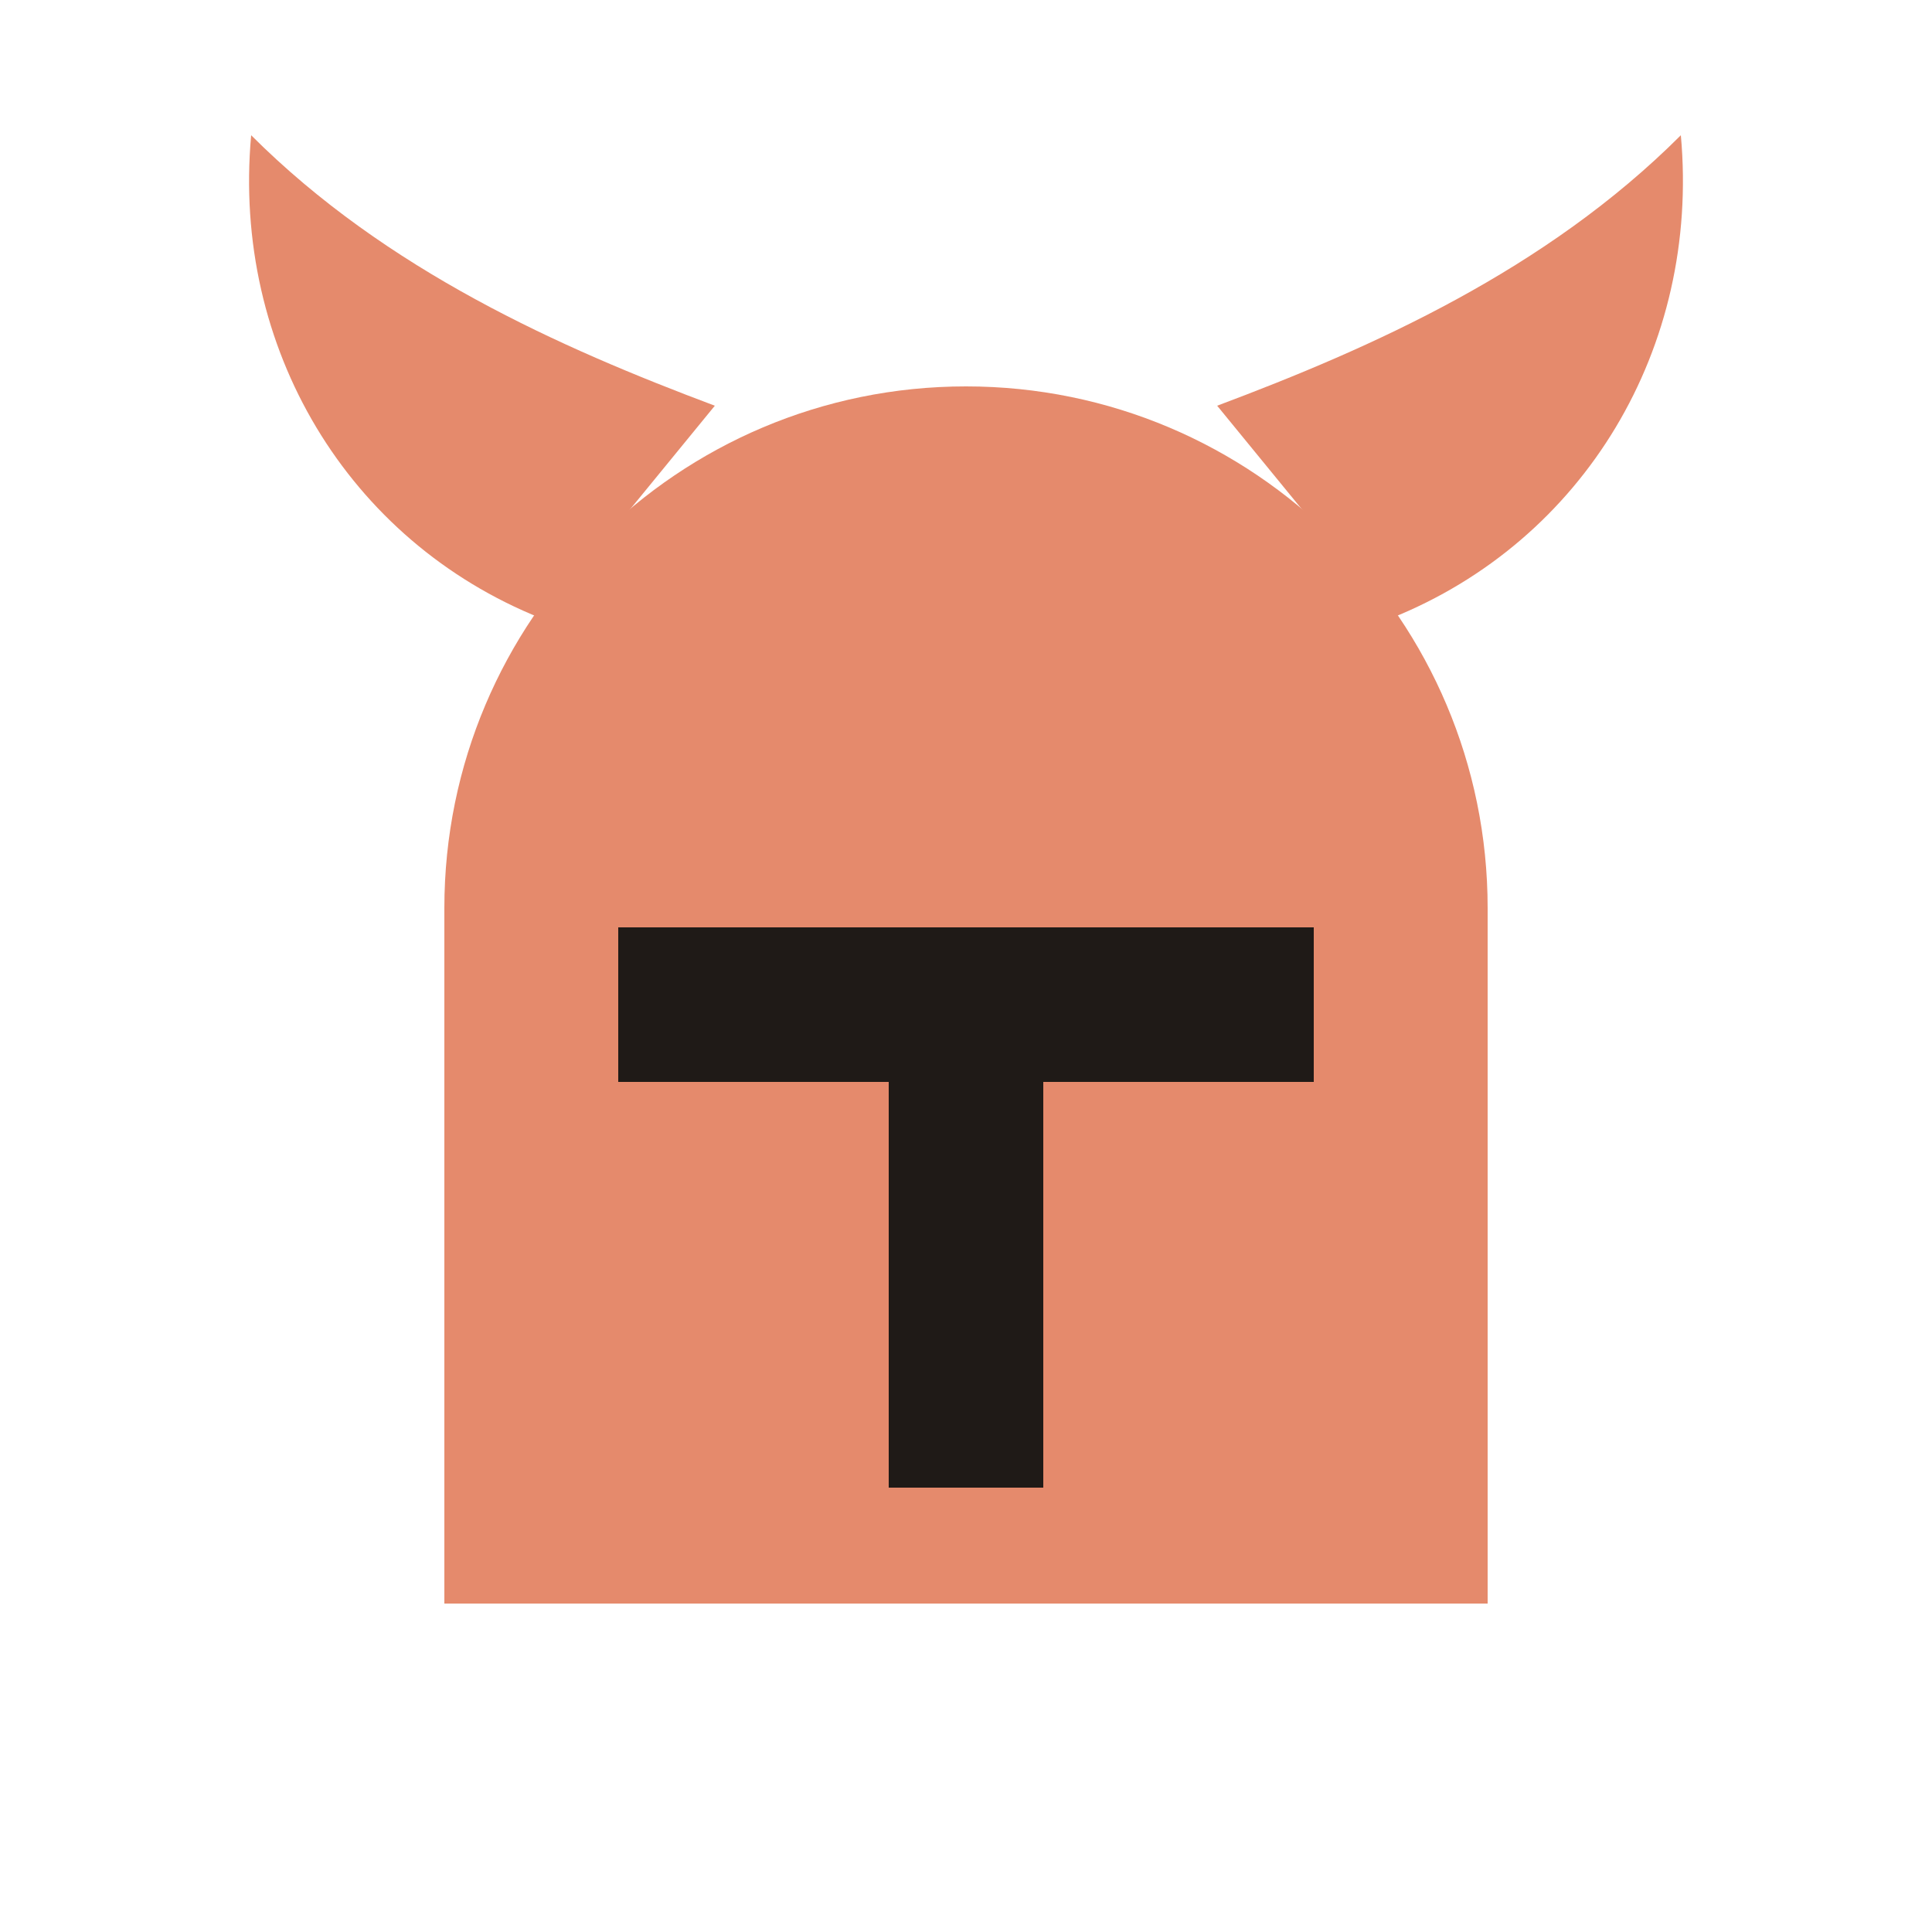
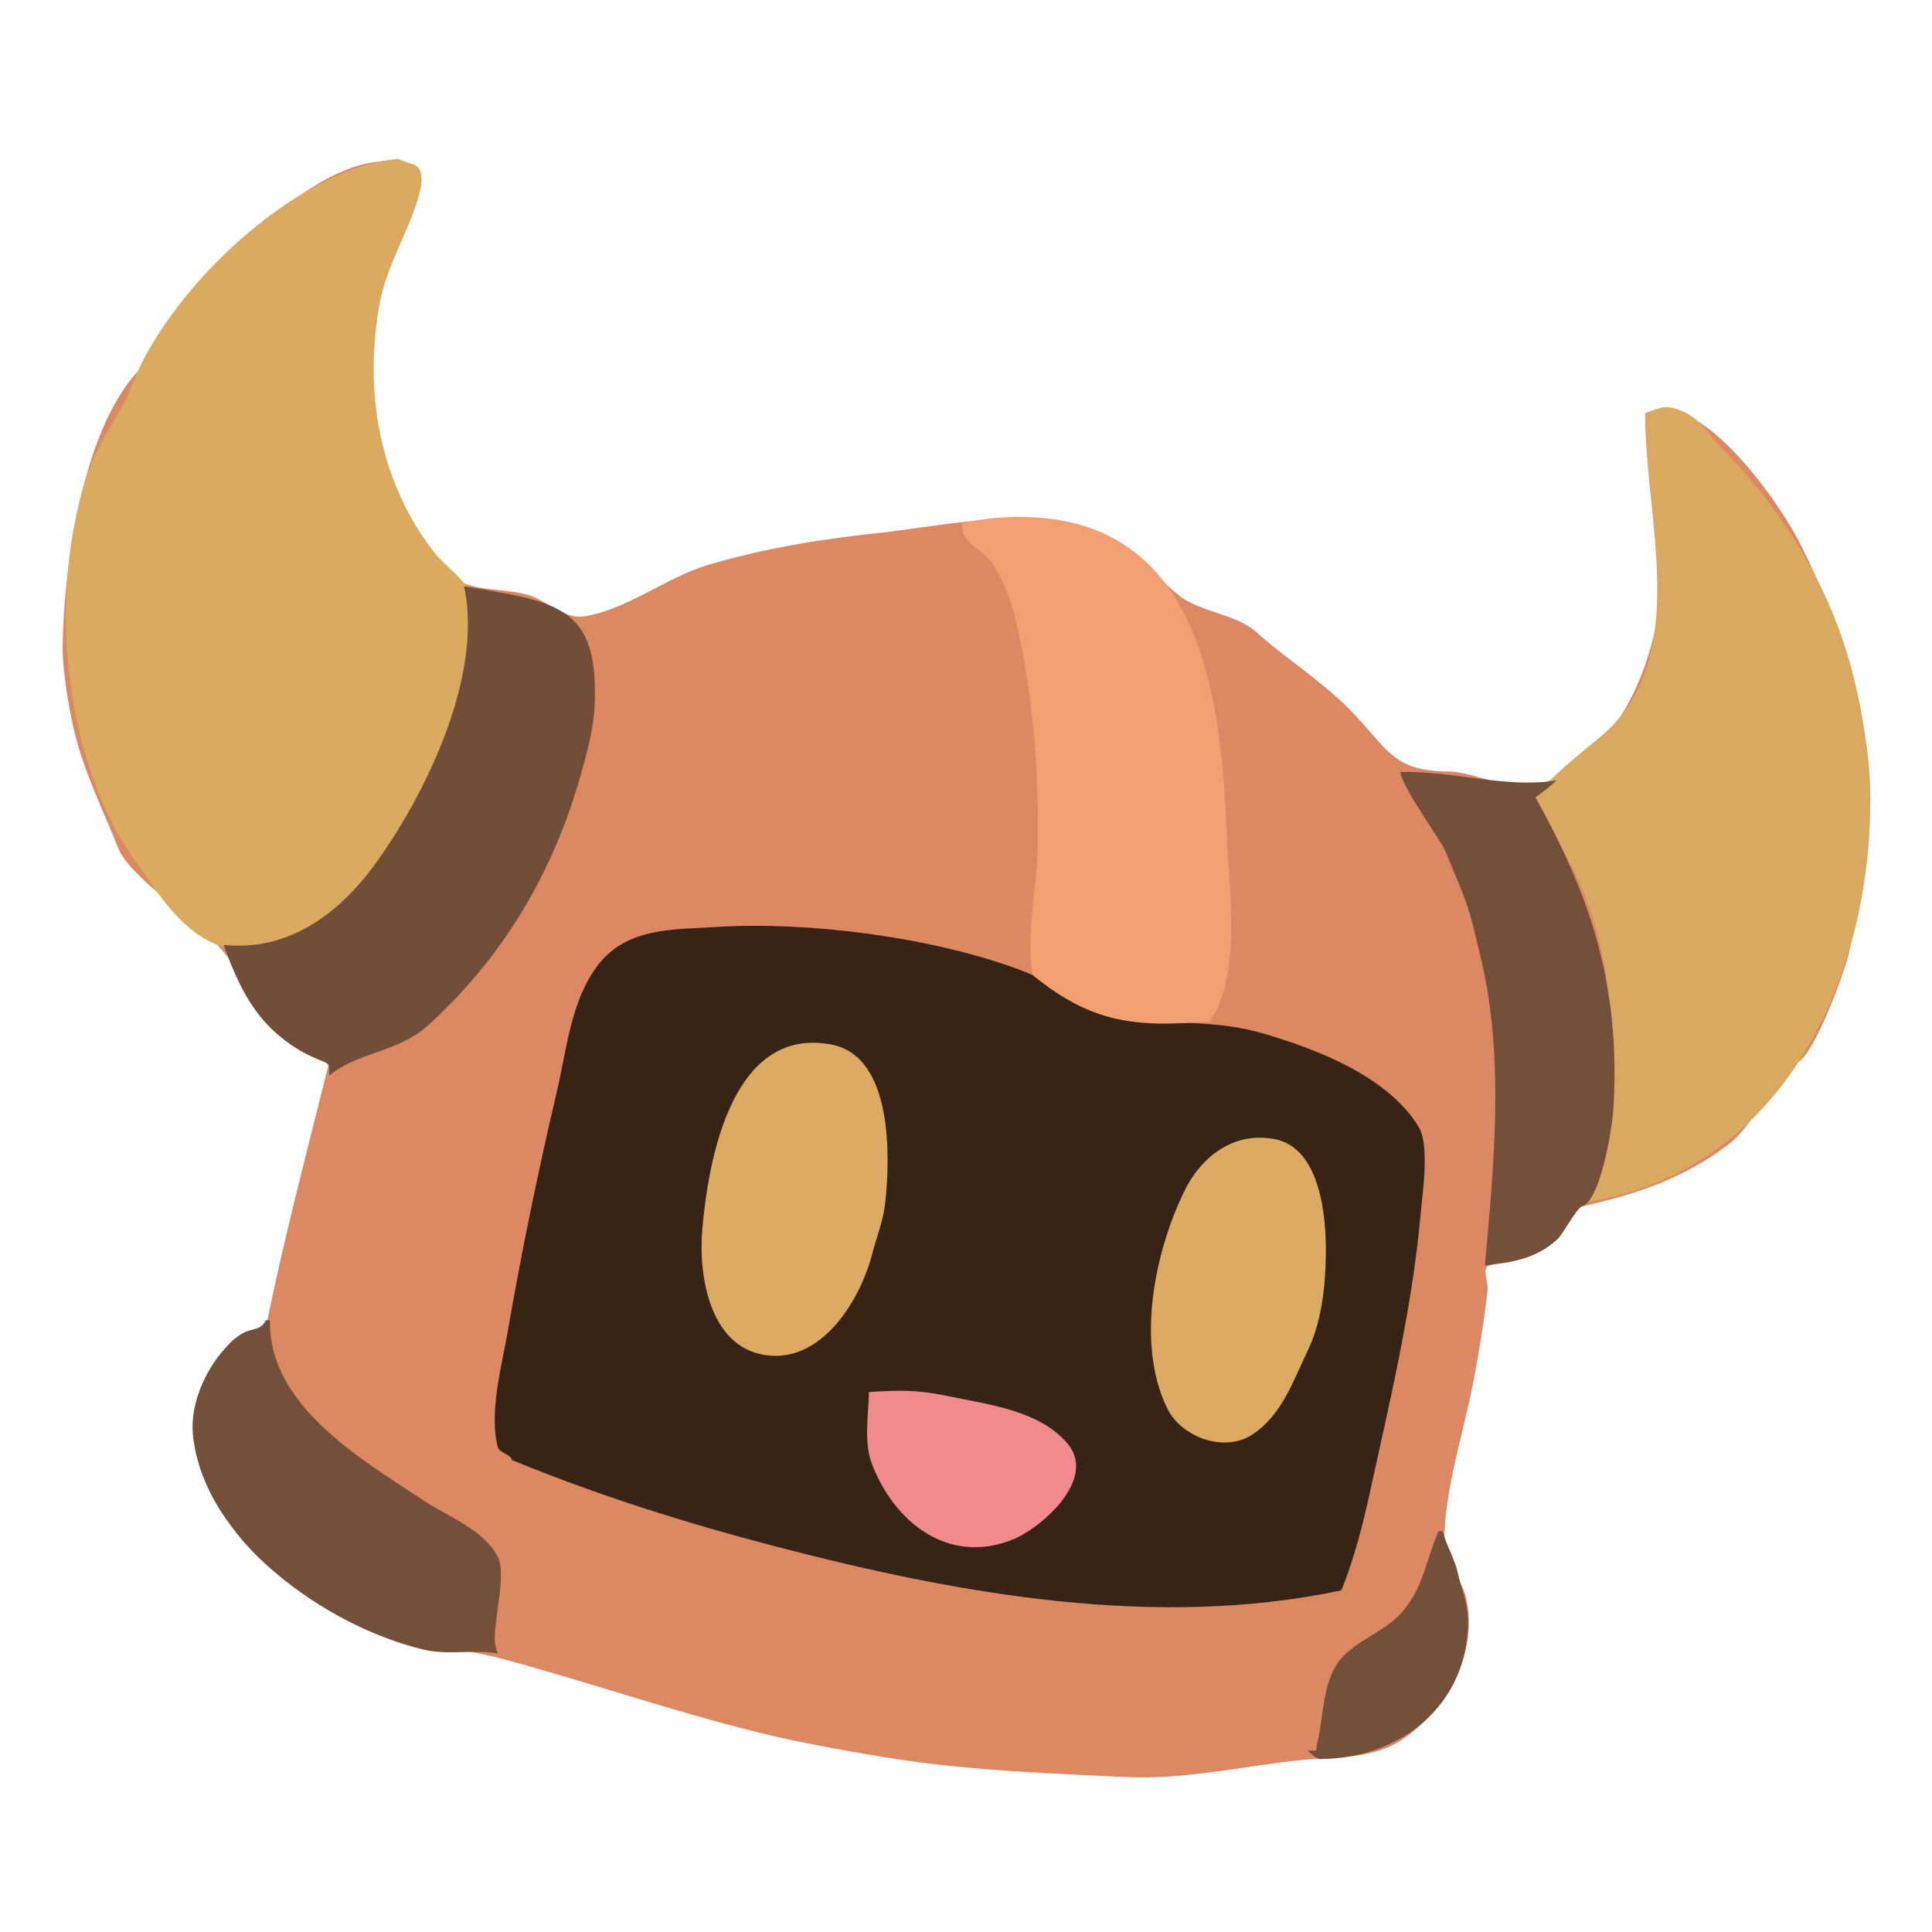
- <svg xmlns="http://www.w3.org/2000/svg" viewBox="0 0 20 20">
-   <path fill="#e58a6c" d="M4.6 9.4A5.4 5.4 0 0 1 15.4 9.4V16.6H4.6Z" />
-   <path fill="#e58a6c" d="M5.6 6.4C3.6 5.6 2.4 3.6 2.6 1.4 4 2.8 5.8 3.6 7.4 4.2ZM14.4 6.4C16.4 5.6 17.6 3.6 17.4 1.4 16 2.8 14.2 3.6 12.6 4.2Z" />
-   <path fill="#1f1a17" d="M6.4 9.6H13.6V11.2H10.8V15.4H9.2V11.2H6.4Z" />
+ <svg xmlns="http://www.w3.org/2000/svg" version="1.1" width="458" height="458" shape-rendering="geometricPrecision" viewBox="0 0 458 458" role="img" aria-label="Shovel Knight A (dark): faithful mockup trace">
+   <path d="M0.000 0.000 C0.657 0.198 1.073 1.153 1.499 1.611 C1.606 10.165 -3.802 15.931 -6.258 24.081 C-9.920 36.235 -11.081 49.954 -8.691 62.231 C-6.831 71.788 0.085 92.986 10.570 98.614 C15.598 101.312 22.202 100.424 27.581 102.160 C31.655 103.476 35.842 107.813 40.438 107.125 C50.365 105.639 60.268 97.752 69.733 94.960 C83.032 91.038 96.097 88.873 109.857 87.395 C123.602 85.919 141.504 81.978 155.391 85.042 C170.717 88.424 171.720 94.298 181.472 102.138 C186.525 106.201 195.109 106.476 200.000 111.000 C205.429 116.022 215.423 122.546 221.847 129.090 C231.101 138.518 231.990 143.780 245.250 143.875 C251.694 143.921 260.979 149.275 267.000 147.000 C290.334 138.185 297.960 107.978 296.063 85.259 C295.298 76.092 291.956 68.235 292.000 59.000 C304.463 52.514 323.163 79.314 328.070 88.636 C343.851 118.617 347.315 151.418 340.343 186.761 C339.618 190.434 332.326 210.831 328.007 213.000 C322.931 215.549 318.036 227.484 311.886 232.196 C301.205 240.381 289.670 244.181 277.000 247.000 C275.692 247.291 271.219 254.842 269.521 256.152 C264.531 260.000 260.425 259.115 255.000 261.000 C253.184 261.631 254.870 264.847 254.658 266.758 C253.855 274.013 252.676 281.141 251.324 288.313 C249.070 300.278 244.201 314.775 244.417 326.982 C244.498 331.571 248.494 335.251 249.534 339.714 C252.524 352.550 245.274 365.759 235.000 373.000 C227.790 378.081 219.538 377.340 211.312 378.152 C196.861 379.578 183.175 382.979 168.425 382.252 C151.645 381.424 135.258 380.857 118.570 378.588 C109.763 377.391 94.599 374.689 85.939 372.682 C63.977 367.590 42.715 360.066 21.155 354.263 C9.084 351.014 -2.029 351.510 -14.059 345.409 C-38.747 332.885 -51.360 319.344 -51.092 292.957 C-48.410 288.168 -47.047 283.786 -43.465 279.340 C-40.875 276.126 -35.307 277.255 -34.694 274.285 C-30.442 253.704 -25.096 233.385 -20.000 213.000 C-36.696 207.953 -36.346 196.512 -45.644 185.924 C-52.506 178.110 -67.216 169.001 -70.000 162.000 C-73.830 152.368 -78.297 143.625 -80.613 133.406 C-81.769 128.306 -83.202 119.617 -83.137 114.354 C-82.889 94.345 -77.917 58.157 -62.000 46.000 C-58.784 43.544 -56.735 35.947 -53.513 32.447 C-41.571 19.477 -19.106 -5.755 0.000 0.000 Z" fill="#DC8862" transform="translate(98,39)" />
+   <path d="M0.000 0.000 C21.044 -1.357 50.377 2.216 71.489 9.991 C82.456 14.029 90.066 20.880 101.887 22.031 C111.347 22.952 119.960 22.484 129.300 25.157 C142.301 28.878 159.426 35.543 166.546 47.487 C169.152 51.859 167.361 63.517 166.954 68.101 C164.958 90.552 159.606 112.671 154.801 134.629 C153.088 142.459 151.153 149.768 148.188 157.250 C104.383 166.586 57.441 158.170 14.336 146.922 C-7.279 141.282 -27.878 134.797 -48.427 126.386 C-48.815 124.898 -51.424 124.738 -51.812 123.250 C-53.944 115.075 -50.854 104.050 -49.454 95.944 C-46.162 76.887 -42.202 57.718 -37.772 38.877 C-35.423 28.887 -34.468 17.220 -27.917 8.858 C-20.986 0.010 -9.926 0.640 0.000 0.000 Z" fill="#382317" transform="translate(169.8125,219.75)" />
+   <path d="M0.000 0.000 C3.128 0.942 1.648 6.337 1.107 8.097 C-1.679 17.157 -6.503 24.154 -8.161 33.860 C-12.034 56.530 -6.743 77.109 5.000 92.000 C7.818 95.573 12.130 97.990 13.870 102.404 C21.564 121.923 0.713 154.610 -9.184 167.344 C-16.742 177.069 -29.392 188.667 -43.000 186.000 C-54.154 183.814 -60.329 172.903 -66.000 165.000 C-81.724 143.088 -87.320 104.793 -77.481 73.934 C-74.845 65.668 -69.407 59.439 -67.125 53.250 C-58.433 29.680 -27.667 0.743 -3.635 -1.335 C-2.423 -0.890 -1.236 -0.372 0.000 0.000 Z" fill="#DAAA61" transform="translate(98,39)" />
+   <path d="M0.000 0.000 C4.912 1.731 6.528 5.293 9.062 7.875 C23.742 22.833 36.027 40.846 41.662 64.062 C43.522 71.726 45.225 81.834 45.400 89.757 C46.383 133.972 25.037 180.405 -21.938 187.875 C-12.323 156.361 -12.956 119.974 -34.938 93.875 C-32.237 88.008 -22.645 81.145 -17.827 76.913 C3.103 58.532 -8.056 25.715 -7.938 0.875 C-4.663 -0.300 -3.558 -1.254 0.000 0.000 Z" fill="#D9A962" transform="translate(397.9375,97.125)" />
+   <path d="M0.000 0.000 C42.038 0.795 46.659 43.101 47.922 76.100 C48.360 87.552 51.537 109.074 43.755 119.579 C26.038 121.041 15.859 119.950 1.938 108.646 C0.072 99.136 2.914 88.012 3.059 78.555 C3.330 60.970 2.188 43.994 -1.608 26.785 C-2.840 21.201 -4.471 15.525 -7.881 10.853 C-10.882 6.741 -14.938 6.545 -14.938 1.438 C-9.573 0.386 -5.489 -0.104 0.000 0.000 Z" fill="#F29F71" transform="translate(242.9375,122.5625)" />
+   <path d="M0.000 0.000 C22.530 3.655 31.879 4.837 30.982 27.995 C30.763 33.623 29.183 39.308 27.672 44.694 C21.175 67.858 9.084 88.223 -8.740 104.246 C-15.710 110.513 -25.146 110.343 -32.000 116.000 C-32.000 114.139 -31.563 113.363 -33.241 112.690 C-46.959 107.189 -52.251 98.211 -57.000 85.000 C-42.125 86.581 -30.165 78.079 -21.594 66.530 C-9.570 50.326 4.740 21.373 0.000 0.000 Z" fill="#724E39" transform="translate(110,139)" />
+   <path d="M0.000 0.000 C12.530 -0.292 25.140 3.954 37.000 2.000 C35.356 3.534 33.837 4.725 32.000 6.000 C45.393 30.145 52.037 50.820 50.525 79.089 C50.201 85.166 47.268 101.737 43.000 103.000 C41.773 103.363 38.507 109.635 37.123 110.859 C31.862 115.513 26.528 116.226 20.000 117.000 C22.144 93.418 24.637 68.168 19.214 44.826 C15.990 30.951 15.977 31.587 10.491 18.424 C9.750 16.647 0.000 3.036 0.000 0.000 Z" fill="#74503A" transform="translate(332,183)" />
+   <path d="M0.000 0.000 C0.032 -0.065 0.894 0.000 1.000 0.000 C0.652 20.272 22.623 32.879 37.234 42.591 C43.205 46.559 51.314 49.337 55.000 56.000 C56.678 59.032 55.087 66.937 54.768 70.097 C54.420 73.553 53.752 75.845 55.000 79.000 C49.310 77.932 43.327 79.482 37.257 78.017 C14.091 72.429 -14.666 51.992 -17.246 27.301 C-18.108 19.050 -13.392 9.446 -7.136 4.215 C-3.565 1.228 -1.474 2.981 0.000 0.000 Z" fill="#74503A" transform="translate(63,313)" />
+   <path d="M0.000 0.000 C14.926 2.823 13.873 27.567 12.801 37.390 C12.298 41.992 10.875 45.102 9.733 49.540 C6.895 60.574 -2.268 75.685 -15.705 73.614 C-28.838 71.589 -31.500 54.827 -30.591 44.025 C-29.190 27.364 -23.551 -4.454 0.000 0.000 Z" fill="#DCAA62" transform="translate(197.0625,247.6133)" />
+   <path d="M0.000 0.000 C11.214 2.012 12.424 18.910 12.309 27.409 C12.207 34.887 11.325 43.349 8.004 50.203 C4.581 57.269 1.973 65.331 -5.000 70.000 C-11.806 74.557 -21.985 70.602 -25.267 63.928 C-32.757 48.699 -28.331 26.988 -21.289 12.470 C-17.253 4.151 -9.582 -1.719 0.000 0.000 Z" fill="#DCAA61" transform="translate(302,270)" />
+   <path d="M0.000 0.000 C9.780 2.066 22.101 3.386 28.797 11.395 C35.853 19.835 22.417 31.444 15.688 34.125 C0.446 40.197 -12.413 29.948 -17.668 16.000 C-19.583 10.918 -18.405 4.398 -18.312 -0.875 C-11.471 -1.320 -6.859 -1.449 0.000 0.000 Z" fill="#F08A8D" transform="translate(224.3125,330.875)" />
+   <path d="M0.000 0.000 C0.025 -0.058 0.899 0.000 1.000 0.000 C1.859 3.306 3.852 6.559 4.562 9.750 C5.484 13.898 7.037 16.995 7.024 21.442 C6.965 41.334 -9.212 53.938 -28.000 54.000 C-28.986 54.003 -30.282 52.578 -31.000 52.000 C-30.333 52.000 -29.667 52.000 -29.000 52.000 C-28.890 51.311 -28.831 50.588 -28.668 49.910 C-27.248 44.006 -27.515 36.973 -24.171 31.652 C-20.764 26.233 -12.812 24.043 -8.681 19.241 C-3.481 13.199 -2.983 6.957 0.000 0.000 Z" fill="#74503A" transform="translate(341,363)" />
</svg>
